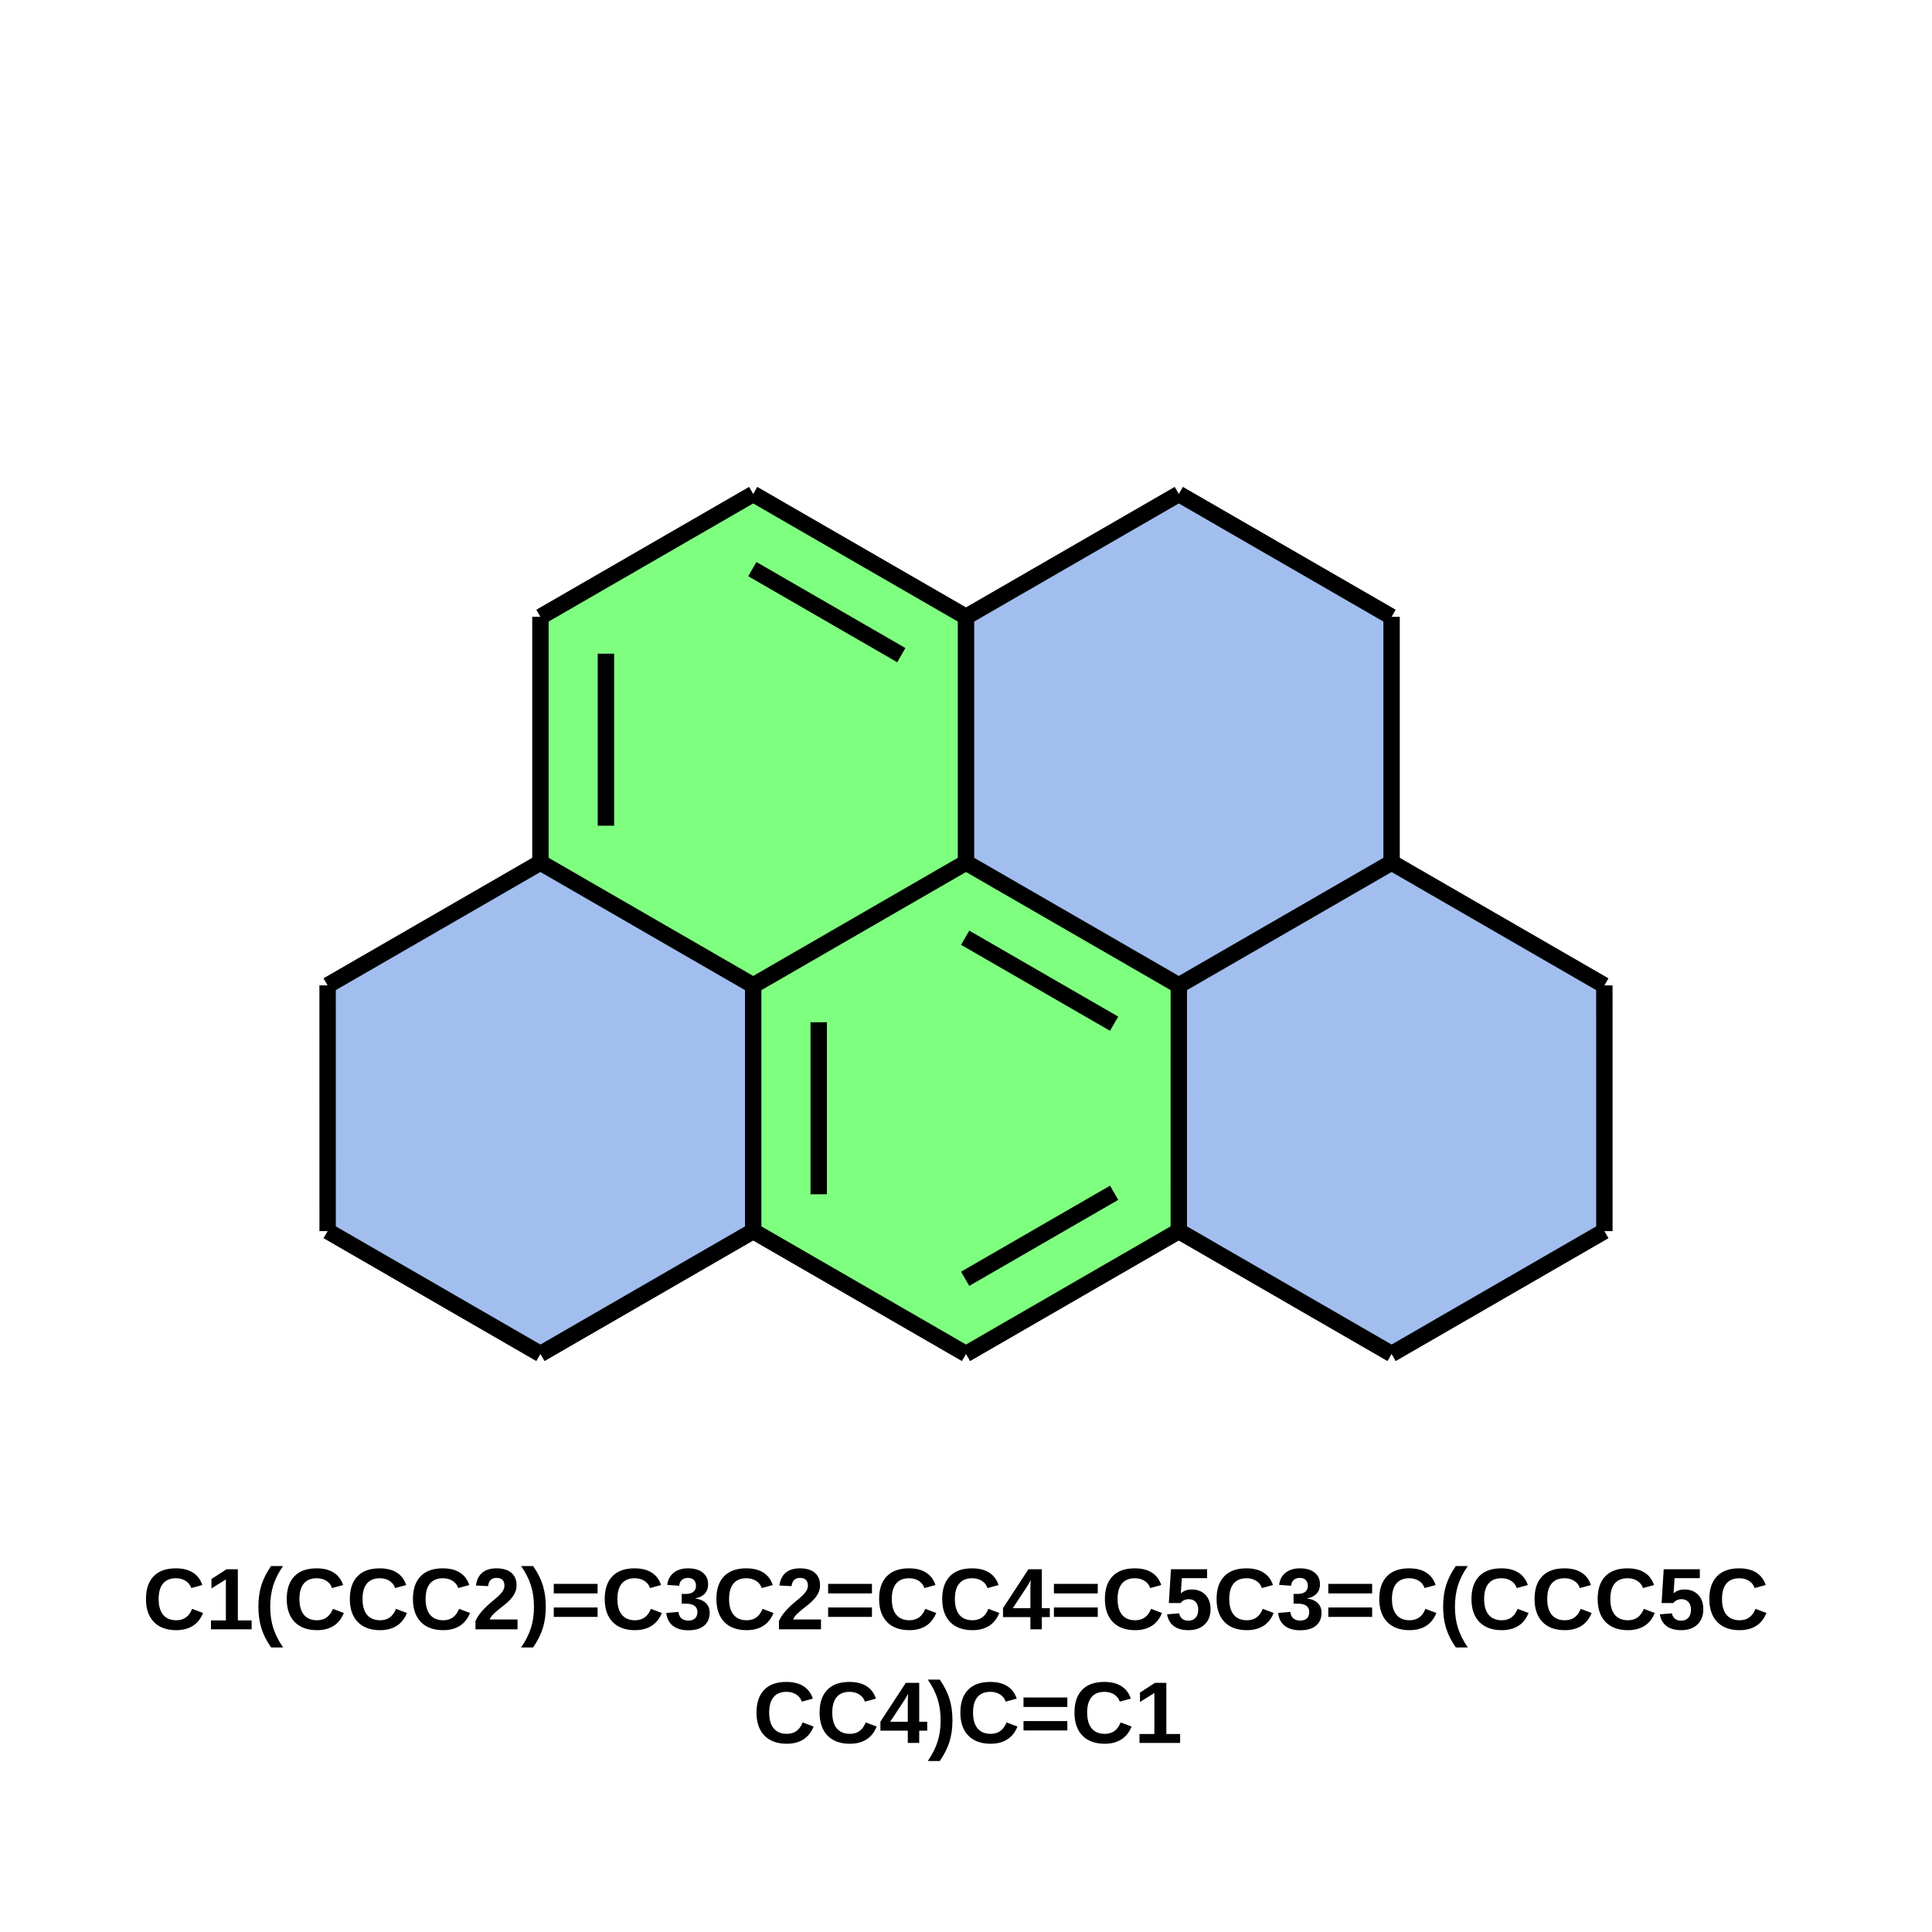
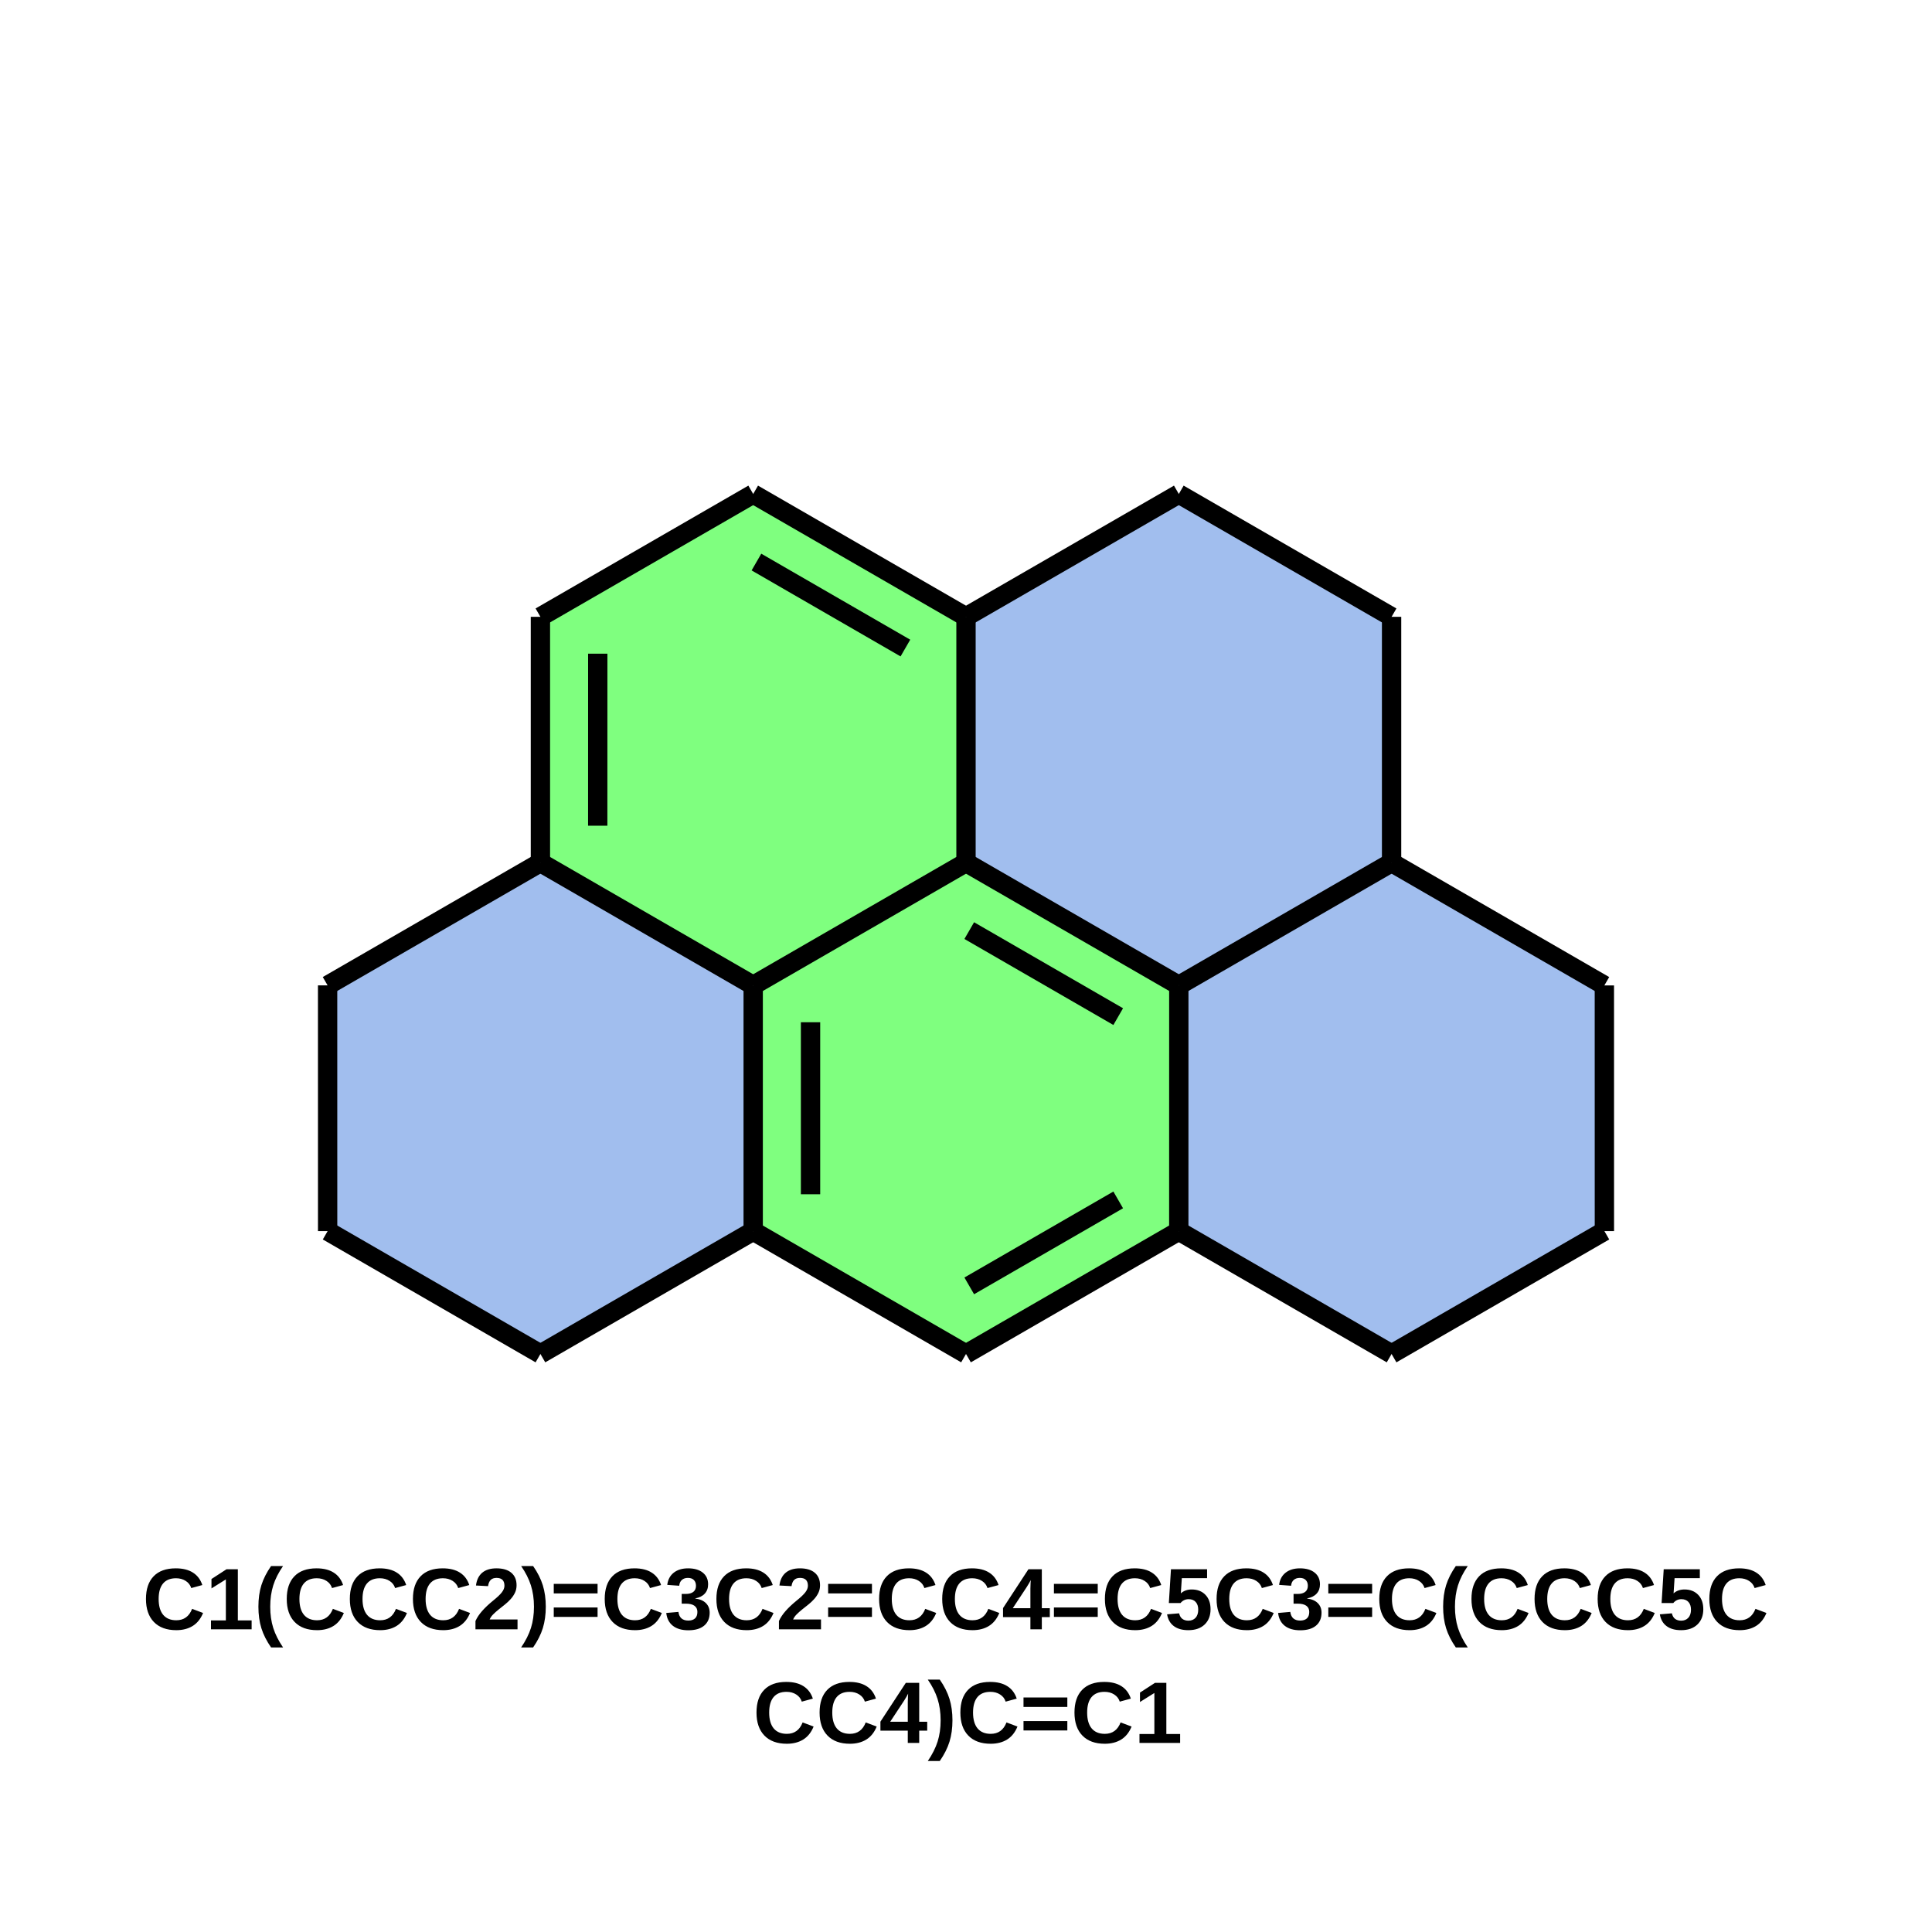
<svg xmlns="http://www.w3.org/2000/svg" class="main-svg" width="600" height="600" style="" viewBox="0 0 600 600">
  <rect x="0" y="0" width="600" height="600" style="fill: rgb(0, 0, 0); fill-opacity: 0;" />
-   <defs id="defs-36b8a2">
+   <defs id="defs-dccfee">
    <g class="clips">
-       <clipPath id="clip36b8a2xyplot" class="plotclip">
+       <clipPath id="clipdccfeexyplot" class="plotclip">
        <rect width="600" height="600" />
      </clipPath>
-       <clipPath class="axesclip" id="clip36b8a2x">
+       <clipPath class="axesclip" id="clipdccfeex">
        <rect x="0" y="0" width="600" height="600" />
      </clipPath>
-       <clipPath class="axesclip" id="clip36b8a2y">
+       <clipPath class="axesclip" id="clipdccfeey">
        <rect x="0" y="0" width="600" height="600" />
      </clipPath>
-       <clipPath class="axesclip" id="clip36b8a2xy">
+       <clipPath class="axesclip" id="clipdccfeexy">
        <rect x="0" y="0" width="600" height="600" />
      </clipPath>
    </g>
    <g class="gradients" />
    <g class="patterns" />
  </defs>
  <g class="bglayer">
    <rect class="bg" x="0" y="0" width="600" height="600" style="fill: rgb(0, 0, 0); fill-opacity: 0; stroke-width: 0;" />
  </g>
  <g class="layer-below">
    <g class="imagelayer" />
    <g class="shapelayer" />
  </g>
  <g class="cartesianlayer">
    <g class="subplot xy">
      <g class="layer-subplot">
        <g class="shapelayer" />
        <g class="imagelayer" />
      </g>
      <g class="minor-gridlayer">
        <g class="x" />
        <g class="y" />
      </g>
      <g class="gridlayer">
        <g class="x" />
        <g class="y" />
      </g>
      <g class="zerolinelayer" />
      <path class="xlines-below crisp" d="M0,0" style="fill: none;" />
      <path class="ylines-below crisp" d="M0,0" style="fill: none;" />
      <g class="overlines-below" />
      <g class="xaxislayer-below" />
      <g class="yaxislayer-below" />
      <g class="overaxes-below" />
-       <g class="plot" transform="" clip-path="url(#clip36b8a2xyplot)">
+       <g class="plot" transform="" clip-path="url(#clipdccfeexyplot)">
        <g class="scatterlayer mlayer">
-           <g class="trace scatter trace864d31" style="stroke-miterlimit: 2; opacity: 1;">
+           <g class="trace scatter tracea3eb22" style="stroke-miterlimit: 2; opacity: 1;">
            <g class="fills">
              <g>
                <path class="js-fill" d="M101.75,382.33L101.74,306.02L167.83,267.87L233.91,306.03L233.91,382.33L167.83,420.49Z" style="fill: rgb(69, 127, 222); fill-opacity: 0.5; stroke-width: 0;" />
              </g>
            </g>
            <g class="errorbars" />
            <g class="lines">
              <path class="js-line" d="M101.75,382.33L101.74,306.02L167.83,267.87L233.91,306.03L233.91,382.33L167.83,420.49" style="vector-effect: non-scaling-stroke; fill: none; stroke: rgb(0, 0, 0); stroke-opacity: 0; stroke-width: 2px; opacity: 1;" />
            </g>
            <g class="points" />
            <g class="text" />
          </g>
-           <g class="trace scatter trace39a6bb" style="stroke-miterlimit: 2; opacity: 1;">
+           <g class="trace scatter tracee42a49" style="stroke-miterlimit: 2; opacity: 1;">
            <g class="fills">
              <g>
                <path class="js-fill" d="M233.91,382.33L233.91,306.03L300,267.87L366.09,306.02L366.08,382.33L300,420.49Z" style="fill: rgb(0, 255, 0); fill-opacity: 0.5; stroke-width: 0;" />
              </g>
            </g>
            <g class="errorbars" />
            <g class="lines">
              <path class="js-line" d="M233.91,382.33L233.91,306.03L300,267.87L366.09,306.02L366.08,382.33L300,420.49" style="vector-effect: non-scaling-stroke; fill: none; stroke: rgb(0, 0, 0); stroke-opacity: 0; stroke-width: 2px; opacity: 1;" />
            </g>
            <g class="points" />
            <g class="text" />
          </g>
-           <g class="trace scatter tracecbe88d" style="stroke-miterlimit: 2; opacity: 1;">
+           <g class="trace scatter traced4ed6d" style="stroke-miterlimit: 2; opacity: 1;">
            <g class="fills">
              <g>
                <path class="js-fill" d="M300,267.87L300,191.56L366.09,153.41L432.17,191.56L432.17,267.87L366.09,306.02Z" style="fill: rgb(69, 127, 222); fill-opacity: 0.5; stroke-width: 0;" />
              </g>
            </g>
            <g class="errorbars" />
            <g class="lines">
              <path class="js-line" d="M300,267.87L300,191.56L366.09,153.41L432.17,191.56L432.17,267.87L366.09,306.02" style="vector-effect: non-scaling-stroke; fill: none; stroke: rgb(0, 0, 0); stroke-opacity: 0; stroke-width: 2px; opacity: 1;" />
            </g>
            <g class="points" />
            <g class="text" />
          </g>
-           <g class="trace scatter tracebcae65" style="stroke-miterlimit: 2; opacity: 1;">
+           <g class="trace scatter trace40b871" style="stroke-miterlimit: 2; opacity: 1;">
            <g class="fills">
              <g>
                <path class="js-fill" d="M432.17,420.49L366.08,382.33L366.09,306.02L432.17,267.87L498.25,306.03L498.26,382.33Z" style="fill: rgb(69, 127, 222); fill-opacity: 0.5; stroke-width: 0;" />
              </g>
            </g>
            <g class="errorbars" />
            <g class="lines">
              <path class="js-line" d="M432.17,420.49L366.08,382.33L366.09,306.02L432.17,267.87L498.25,306.03L498.26,382.33" style="vector-effect: non-scaling-stroke; fill: none; stroke: rgb(0, 0, 0); stroke-opacity: 0; stroke-width: 2px; opacity: 1;" />
            </g>
            <g class="points" />
            <g class="text" />
          </g>
-           <g class="trace scatter trace79d8cb" style="stroke-miterlimit: 2; opacity: 1;">
+           <g class="trace scatter tracee68ef8" style="stroke-miterlimit: 2; opacity: 1;">
            <g class="fills">
              <g>
                <path class="js-fill" d="M233.91,306.03L167.83,267.87L167.83,191.56L233.91,153.41L300,191.56L300,267.87Z" style="fill: rgb(0, 255, 0); fill-opacity: 0.5; stroke-width: 0;" />
              </g>
            </g>
            <g class="errorbars" />
            <g class="lines">
              <path class="js-line" d="M233.91,306.03L167.83,267.87L167.83,191.56L233.91,153.41L300,191.56L300,267.87" style="vector-effect: non-scaling-stroke; fill: none; stroke: rgb(0, 0, 0); stroke-opacity: 0; stroke-width: 2px; opacity: 1;" />
            </g>
            <g class="points" />
            <g class="text" />
          </g>
-           <g class="trace scatter trace7cd82c" style="stroke-miterlimit: 2; opacity: 1;">
-             <g class="fills" />
-             <g class="errorbars" />
-             <g class="lines">
-               <path class="js-line" d="M167.83,267.87L101.74,306.02" style="vector-effect: non-scaling-stroke; fill: none; stroke: rgb(0, 0, 0); stroke-opacity: 1; stroke-width: 5.087px; opacity: 1;" />
-             </g>
-             <g class="points" />
-             <g class="text" />
-           </g>
-           <g class="trace scatter trace080136" style="stroke-miterlimit: 2; opacity: 1;">
-             <g class="fills" />
-             <g class="errorbars" />
-             <g class="lines">
-               <path class="js-line" d="M101.74,306.02L101.75,382.33" style="vector-effect: non-scaling-stroke; fill: none; stroke: rgb(0, 0, 0); stroke-opacity: 1; stroke-width: 5.087px; opacity: 1;" />
-             </g>
-             <g class="points" />
-             <g class="text" />
-           </g>
-           <g class="trace scatter trace796f2e" style="stroke-miterlimit: 2; opacity: 1;">
-             <g class="fills" />
-             <g class="errorbars" />
-             <g class="lines">
-               <path class="js-line" d="M101.75,382.33L167.83,420.49" style="vector-effect: non-scaling-stroke; fill: none; stroke: rgb(0, 0, 0); stroke-opacity: 1; stroke-width: 5.087px; opacity: 1;" />
-             </g>
-             <g class="points" />
-             <g class="text" />
-           </g>
-           <g class="trace scatter trace466ad9" style="stroke-miterlimit: 2; opacity: 1;">
-             <g class="fills" />
-             <g class="errorbars" />
-             <g class="lines">
-               <path class="js-line" d="M167.83,267.87L233.91,306.03" style="vector-effect: non-scaling-stroke; fill: none; stroke: rgb(0, 0, 0); stroke-opacity: 1; stroke-width: 5.087px; opacity: 1;" />
-             </g>
-             <g class="points" />
-             <g class="text" />
-           </g>
-           <g class="trace scatter tracebcc180" style="stroke-miterlimit: 2; opacity: 1;">
-             <g class="fills" />
-             <g class="errorbars" />
-             <g class="lines">
-               <path class="js-line" d="M233.91,306.03L233.91,382.33" style="vector-effect: non-scaling-stroke; fill: none; stroke: rgb(0, 0, 0); stroke-opacity: 1; stroke-width: 5.087px; opacity: 1;" />
-             </g>
-             <g class="points" />
-             <g class="text" />
-           </g>
-           <g class="trace scatter trace822cd4" style="stroke-miterlimit: 2; opacity: 1;">
-             <g class="fills" />
-             <g class="errorbars" />
-             <g class="lines">
-               <path class="js-line" d="M254.26,317.47L254.26,370.89" style="vector-effect: non-scaling-stroke; fill: none; stroke: rgb(0, 0, 0); stroke-opacity: 1; stroke-width: 5.087px; opacity: 1;" />
-             </g>
-             <g class="points" />
-             <g class="text" />
-           </g>
-           <g class="trace scatter trace3d6397" style="stroke-miterlimit: 2; opacity: 1;">
-             <g class="fills" />
-             <g class="errorbars" />
-             <g class="lines">
-               <path class="js-line" d="M233.91,382.33L300,420.49" style="vector-effect: non-scaling-stroke; fill: none; stroke: rgb(0, 0, 0); stroke-opacity: 1; stroke-width: 5.087px; opacity: 1;" />
-             </g>
-             <g class="points" />
-             <g class="text" />
-           </g>
-           <g class="trace scatter tracea7637a" style="stroke-miterlimit: 2; opacity: 1;">
-             <g class="fills" />
-             <g class="errorbars" />
-             <g class="lines">
-               <path class="js-line" d="M300,420.49L366.08,382.33" style="vector-effect: non-scaling-stroke; fill: none; stroke: rgb(0, 0, 0); stroke-opacity: 1; stroke-width: 5.087px; opacity: 1;" />
-             </g>
-             <g class="points" />
-             <g class="text" />
-           </g>
-           <g class="trace scatter trace8c3da1" style="stroke-miterlimit: 2; opacity: 1;">
-             <g class="fills" />
-             <g class="errorbars" />
-             <g class="lines">
-               <path class="js-line" d="M299.74,397.14L346,370.43" style="vector-effect: non-scaling-stroke; fill: none; stroke: rgb(0, 0, 0); stroke-opacity: 1; stroke-width: 5.087px; opacity: 1;" />
-             </g>
-             <g class="points" />
-             <g class="text" />
-           </g>
-           <g class="trace scatter trace539685" style="stroke-miterlimit: 2; opacity: 1;">
-             <g class="fills" />
-             <g class="errorbars" />
-             <g class="lines">
-               <path class="js-line" d="M366.08,382.33L366.09,306.02" style="vector-effect: non-scaling-stroke; fill: none; stroke: rgb(0, 0, 0); stroke-opacity: 1; stroke-width: 5.087px; opacity: 1;" />
-             </g>
-             <g class="points" />
-             <g class="text" />
-           </g>
-           <g class="trace scatter tracef2b761" style="stroke-miterlimit: 2; opacity: 1;">
-             <g class="fills" />
-             <g class="errorbars" />
-             <g class="lines">
-               <path class="js-line" d="M366.09,306.02L300,267.87" style="vector-effect: non-scaling-stroke; fill: none; stroke: rgb(0, 0, 0); stroke-opacity: 1; stroke-width: 5.087px; opacity: 1;" />
-             </g>
-             <g class="points" />
-             <g class="text" />
-           </g>
-           <g class="trace scatter tracead2542" style="stroke-miterlimit: 2; opacity: 1;">
-             <g class="fills" />
-             <g class="errorbars" />
-             <g class="lines">
-               <path class="js-line" d="M346,317.92L299.74,291.22" style="vector-effect: non-scaling-stroke; fill: none; stroke: rgb(0, 0, 0); stroke-opacity: 1; stroke-width: 5.087px; opacity: 1;" />
-             </g>
-             <g class="points" />
-             <g class="text" />
-           </g>
-           <g class="trace scatter tracef1f3b1" style="stroke-miterlimit: 2; opacity: 1;">
-             <g class="fills" />
-             <g class="errorbars" />
-             <g class="lines">
-               <path class="js-line" d="M300,267.87L300,191.56" style="vector-effect: non-scaling-stroke; fill: none; stroke: rgb(0, 0, 0); stroke-opacity: 1; stroke-width: 5.087px; opacity: 1;" />
-             </g>
-             <g class="points" />
-             <g class="text" />
-           </g>
-           <g class="trace scatter tracec14fc0" style="stroke-miterlimit: 2; opacity: 1;">
-             <g class="fills" />
-             <g class="errorbars" />
-             <g class="lines">
-               <path class="js-line" d="M300,191.56L366.09,153.41" style="vector-effect: non-scaling-stroke; fill: none; stroke: rgb(0, 0, 0); stroke-opacity: 1; stroke-width: 5.087px; opacity: 1;" />
-             </g>
-             <g class="points" />
-             <g class="text" />
-           </g>
-           <g class="trace scatter trace25f6c9" style="stroke-miterlimit: 2; opacity: 1;">
-             <g class="fills" />
-             <g class="errorbars" />
-             <g class="lines">
-               <path class="js-line" d="M366.09,153.41L432.17,191.56" style="vector-effect: non-scaling-stroke; fill: none; stroke: rgb(0, 0, 0); stroke-opacity: 1; stroke-width: 5.087px; opacity: 1;" />
-             </g>
-             <g class="points" />
-             <g class="text" />
-           </g>
-           <g class="trace scatter tracec6745f" style="stroke-miterlimit: 2; opacity: 1;">
-             <g class="fills" />
-             <g class="errorbars" />
-             <g class="lines">
-               <path class="js-line" d="M432.17,191.56L432.17,267.87" style="vector-effect: non-scaling-stroke; fill: none; stroke: rgb(0, 0, 0); stroke-opacity: 1; stroke-width: 5.087px; opacity: 1;" />
-             </g>
-             <g class="points" />
-             <g class="text" />
-           </g>
-           <g class="trace scatter traceb9646f" style="stroke-miterlimit: 2; opacity: 1;">
-             <g class="fills" />
-             <g class="errorbars" />
-             <g class="lines">
-               <path class="js-line" d="M432.17,267.87L498.25,306.03" style="vector-effect: non-scaling-stroke; fill: none; stroke: rgb(0, 0, 0); stroke-opacity: 1; stroke-width: 5.087px; opacity: 1;" />
-             </g>
-             <g class="points" />
-             <g class="text" />
-           </g>
-           <g class="trace scatter trace102fb8" style="stroke-miterlimit: 2; opacity: 1;">
-             <g class="fills" />
-             <g class="errorbars" />
-             <g class="lines">
-               <path class="js-line" d="M498.25,306.03L498.26,382.33" style="vector-effect: non-scaling-stroke; fill: none; stroke: rgb(0, 0, 0); stroke-opacity: 1; stroke-width: 5.087px; opacity: 1;" />
-             </g>
-             <g class="points" />
-             <g class="text" />
-           </g>
-           <g class="trace scatter trace95dc3f" style="stroke-miterlimit: 2; opacity: 1;">
-             <g class="fills" />
-             <g class="errorbars" />
-             <g class="lines">
-               <path class="js-line" d="M498.26,382.33L432.17,420.49" style="vector-effect: non-scaling-stroke; fill: none; stroke: rgb(0, 0, 0); stroke-opacity: 1; stroke-width: 5.087px; opacity: 1;" />
-             </g>
-             <g class="points" />
-             <g class="text" />
-           </g>
-           <g class="trace scatter trace0a5d56" style="stroke-miterlimit: 2; opacity: 1;">
-             <g class="fills" />
-             <g class="errorbars" />
-             <g class="lines">
-               <path class="js-line" d="M300,191.56L233.91,153.41" style="vector-effect: non-scaling-stroke; fill: none; stroke: rgb(0, 0, 0); stroke-opacity: 1; stroke-width: 5.087px; opacity: 1;" />
-             </g>
-             <g class="points" />
-             <g class="text" />
-           </g>
-           <g class="trace scatter tracefcbca7" style="stroke-miterlimit: 2; opacity: 1;">
-             <g class="fills" />
-             <g class="errorbars" />
-             <g class="lines">
-               <path class="js-line" d="M279.91,203.46L233.65,176.75" style="vector-effect: non-scaling-stroke; fill: none; stroke: rgb(0, 0, 0); stroke-opacity: 1; stroke-width: 5.087px; opacity: 1;" />
-             </g>
-             <g class="points" />
-             <g class="text" />
-           </g>
-           <g class="trace scatter trace5fb3b9" style="stroke-miterlimit: 2; opacity: 1;">
-             <g class="fills" />
-             <g class="errorbars" />
-             <g class="lines">
-               <path class="js-line" d="M233.91,153.41L167.83,191.56" style="vector-effect: non-scaling-stroke; fill: none; stroke: rgb(0, 0, 0); stroke-opacity: 1; stroke-width: 5.087px; opacity: 1;" />
-             </g>
-             <g class="points" />
-             <g class="text" />
-           </g>
-           <g class="trace scatter tracee05559" style="stroke-miterlimit: 2; opacity: 1;">
-             <g class="fills" />
-             <g class="errorbars" />
-             <g class="lines">
-               <path class="js-line" d="M167.83,191.56L167.83,267.87" style="vector-effect: non-scaling-stroke; fill: none; stroke: rgb(0, 0, 0); stroke-opacity: 1; stroke-width: 5.087px; opacity: 1;" />
-             </g>
-             <g class="points" />
-             <g class="text" />
-           </g>
-           <g class="trace scatter trace60a901" style="stroke-miterlimit: 2; opacity: 1;">
-             <g class="fills" />
-             <g class="errorbars" />
-             <g class="lines">
-               <path class="js-line" d="M188.18,203.01L188.18,256.43" style="vector-effect: non-scaling-stroke; fill: none; stroke: rgb(0, 0, 0); stroke-opacity: 1; stroke-width: 5.087px; opacity: 1;" />
-             </g>
-             <g class="points" />
-             <g class="text" />
-           </g>
-           <g class="trace scatter trace2d3cc2" style="stroke-miterlimit: 2; opacity: 1;">
-             <g class="fills" />
-             <g class="errorbars" />
-             <g class="lines">
-               <path class="js-line" d="M233.91,382.33L167.83,420.49" style="vector-effect: non-scaling-stroke; fill: none; stroke: rgb(0, 0, 0); stroke-opacity: 1; stroke-width: 5.087px; opacity: 1;" />
-             </g>
-             <g class="points" />
-             <g class="text" />
-           </g>
-           <g class="trace scatter tracec02217" style="stroke-miterlimit: 2; opacity: 1;">
-             <g class="fills" />
-             <g class="errorbars" />
-             <g class="lines">
-               <path class="js-line" d="M300,267.87L233.91,306.03" style="vector-effect: non-scaling-stroke; fill: none; stroke: rgb(0, 0, 0); stroke-opacity: 1; stroke-width: 5.087px; opacity: 1;" />
-             </g>
-             <g class="points" />
-             <g class="text" />
-           </g>
-           <g class="trace scatter trace8007bd" style="stroke-miterlimit: 2; opacity: 1;">
-             <g class="fills" />
-             <g class="errorbars" />
-             <g class="lines">
-               <path class="js-line" d="M432.17,420.49L366.08,382.33" style="vector-effect: non-scaling-stroke; fill: none; stroke: rgb(0, 0, 0); stroke-opacity: 1; stroke-width: 5.087px; opacity: 1;" />
-             </g>
-             <g class="points" />
-             <g class="text" />
-           </g>
-           <g class="trace scatter traced4a63e" style="stroke-miterlimit: 2; opacity: 1;">
-             <g class="fills" />
-             <g class="errorbars" />
-             <g class="lines">
-               <path class="js-line" d="M432.17,267.87L366.09,306.02" style="vector-effect: non-scaling-stroke; fill: none; stroke: rgb(0, 0, 0); stroke-opacity: 1; stroke-width: 5.087px; opacity: 1;" />
+           <g class="trace scatter tracebd02fc" style="stroke-miterlimit: 2; opacity: 1;">
+             <g class="fills" />
+             <g class="errorbars" />
+             <g class="lines">
+               <path class="js-line" d="M167.83,267.87L101.74,306.02" style="vector-effect: non-scaling-stroke; fill: none; stroke: rgb(0, 0, 0); stroke-opacity: 1; stroke-width: 6px; opacity: 1;" />
+             </g>
+             <g class="points" />
+             <g class="text" />
+           </g>
+           <g class="trace scatter traceb71d7d" style="stroke-miterlimit: 2; opacity: 1;">
+             <g class="fills" />
+             <g class="errorbars" />
+             <g class="lines">
+               <path class="js-line" d="M101.74,306.02L101.75,382.33" style="vector-effect: non-scaling-stroke; fill: none; stroke: rgb(0, 0, 0); stroke-opacity: 1; stroke-width: 6px; opacity: 1;" />
+             </g>
+             <g class="points" />
+             <g class="text" />
+           </g>
+           <g class="trace scatter trace6ffe98" style="stroke-miterlimit: 2; opacity: 1;">
+             <g class="fills" />
+             <g class="errorbars" />
+             <g class="lines">
+               <path class="js-line" d="M101.75,382.33L167.83,420.49" style="vector-effect: non-scaling-stroke; fill: none; stroke: rgb(0, 0, 0); stroke-opacity: 1; stroke-width: 6px; opacity: 1;" />
+             </g>
+             <g class="points" />
+             <g class="text" />
+           </g>
+           <g class="trace scatter trace5115e5" style="stroke-miterlimit: 2; opacity: 1;">
+             <g class="fills" />
+             <g class="errorbars" />
+             <g class="lines">
+               <path class="js-line" d="M167.83,267.87L233.91,306.03" style="vector-effect: non-scaling-stroke; fill: none; stroke: rgb(0, 0, 0); stroke-opacity: 1; stroke-width: 6px; opacity: 1;" />
+             </g>
+             <g class="points" />
+             <g class="text" />
+           </g>
+           <g class="trace scatter traced6200d" style="stroke-miterlimit: 2; opacity: 1;">
+             <g class="fills" />
+             <g class="errorbars" />
+             <g class="lines">
+               <path class="js-line" d="M233.91,306.03L233.91,382.33" style="vector-effect: non-scaling-stroke; fill: none; stroke: rgb(0, 0, 0); stroke-opacity: 1; stroke-width: 6px; opacity: 1;" />
+             </g>
+             <g class="points" />
+             <g class="text" />
+           </g>
+           <g class="trace scatter trace6147ce" style="stroke-miterlimit: 2; opacity: 1;">
+             <g class="fills" />
+             <g class="errorbars" />
+             <g class="lines">
+               <path class="js-line" d="M251.72,317.47L251.72,370.89" style="vector-effect: non-scaling-stroke; fill: none; stroke: rgb(0, 0, 0); stroke-opacity: 1; stroke-width: 6px; opacity: 1;" />
+             </g>
+             <g class="points" />
+             <g class="text" />
+           </g>
+           <g class="trace scatter trace00f8b0" style="stroke-miterlimit: 2; opacity: 1;">
+             <g class="fills" />
+             <g class="errorbars" />
+             <g class="lines">
+               <path class="js-line" d="M233.91,382.33L300,420.49" style="vector-effect: non-scaling-stroke; fill: none; stroke: rgb(0, 0, 0); stroke-opacity: 1; stroke-width: 6px; opacity: 1;" />
+             </g>
+             <g class="points" />
+             <g class="text" />
+           </g>
+           <g class="trace scatter tracefaba56" style="stroke-miterlimit: 2; opacity: 1;">
+             <g class="fills" />
+             <g class="errorbars" />
+             <g class="lines">
+               <path class="js-line" d="M300,420.49L366.08,382.33" style="vector-effect: non-scaling-stroke; fill: none; stroke: rgb(0, 0, 0); stroke-opacity: 1; stroke-width: 6px; opacity: 1;" />
+             </g>
+             <g class="points" />
+             <g class="text" />
+           </g>
+           <g class="trace scatter trace78ad77" style="stroke-miterlimit: 2; opacity: 1;">
+             <g class="fills" />
+             <g class="errorbars" />
+             <g class="lines">
+               <path class="js-line" d="M301.01,399.34L347.27,372.64" style="vector-effect: non-scaling-stroke; fill: none; stroke: rgb(0, 0, 0); stroke-opacity: 1; stroke-width: 6px; opacity: 1;" />
+             </g>
+             <g class="points" />
+             <g class="text" />
+           </g>
+           <g class="trace scatter trace7b2f3a" style="stroke-miterlimit: 2; opacity: 1;">
+             <g class="fills" />
+             <g class="errorbars" />
+             <g class="lines">
+               <path class="js-line" d="M366.08,382.33L366.09,306.02" style="vector-effect: non-scaling-stroke; fill: none; stroke: rgb(0, 0, 0); stroke-opacity: 1; stroke-width: 6px; opacity: 1;" />
+             </g>
+             <g class="points" />
+             <g class="text" />
+           </g>
+           <g class="trace scatter traceeb35c9" style="stroke-miterlimit: 2; opacity: 1;">
+             <g class="fills" />
+             <g class="errorbars" />
+             <g class="lines">
+               <path class="js-line" d="M366.09,306.02L300,267.87" style="vector-effect: non-scaling-stroke; fill: none; stroke: rgb(0, 0, 0); stroke-opacity: 1; stroke-width: 6px; opacity: 1;" />
+             </g>
+             <g class="points" />
+             <g class="text" />
+           </g>
+           <g class="trace scatter trace44a809" style="stroke-miterlimit: 2; opacity: 1;">
+             <g class="fills" />
+             <g class="errorbars" />
+             <g class="lines">
+               <path class="js-line" d="M347.27,315.72L301.01,289.01" style="vector-effect: non-scaling-stroke; fill: none; stroke: rgb(0, 0, 0); stroke-opacity: 1; stroke-width: 6px; opacity: 1;" />
+             </g>
+             <g class="points" />
+             <g class="text" />
+           </g>
+           <g class="trace scatter trace5bdc2f" style="stroke-miterlimit: 2; opacity: 1;">
+             <g class="fills" />
+             <g class="errorbars" />
+             <g class="lines">
+               <path class="js-line" d="M300,267.87L300,191.56" style="vector-effect: non-scaling-stroke; fill: none; stroke: rgb(0, 0, 0); stroke-opacity: 1; stroke-width: 6px; opacity: 1;" />
+             </g>
+             <g class="points" />
+             <g class="text" />
+           </g>
+           <g class="trace scatter trace9731d9" style="stroke-miterlimit: 2; opacity: 1;">
+             <g class="fills" />
+             <g class="errorbars" />
+             <g class="lines">
+               <path class="js-line" d="M300,191.56L366.09,153.41" style="vector-effect: non-scaling-stroke; fill: none; stroke: rgb(0, 0, 0); stroke-opacity: 1; stroke-width: 6px; opacity: 1;" />
+             </g>
+             <g class="points" />
+             <g class="text" />
+           </g>
+           <g class="trace scatter trace5629ca" style="stroke-miterlimit: 2; opacity: 1;">
+             <g class="fills" />
+             <g class="errorbars" />
+             <g class="lines">
+               <path class="js-line" d="M366.09,153.41L432.17,191.56" style="vector-effect: non-scaling-stroke; fill: none; stroke: rgb(0, 0, 0); stroke-opacity: 1; stroke-width: 6px; opacity: 1;" />
+             </g>
+             <g class="points" />
+             <g class="text" />
+           </g>
+           <g class="trace scatter trace18950d" style="stroke-miterlimit: 2; opacity: 1;">
+             <g class="fills" />
+             <g class="errorbars" />
+             <g class="lines">
+               <path class="js-line" d="M432.17,191.56L432.17,267.87" style="vector-effect: non-scaling-stroke; fill: none; stroke: rgb(0, 0, 0); stroke-opacity: 1; stroke-width: 6px; opacity: 1;" />
+             </g>
+             <g class="points" />
+             <g class="text" />
+           </g>
+           <g class="trace scatter tracebac87d" style="stroke-miterlimit: 2; opacity: 1;">
+             <g class="fills" />
+             <g class="errorbars" />
+             <g class="lines">
+               <path class="js-line" d="M432.17,267.87L498.25,306.03" style="vector-effect: non-scaling-stroke; fill: none; stroke: rgb(0, 0, 0); stroke-opacity: 1; stroke-width: 6px; opacity: 1;" />
+             </g>
+             <g class="points" />
+             <g class="text" />
+           </g>
+           <g class="trace scatter trace6f37a7" style="stroke-miterlimit: 2; opacity: 1;">
+             <g class="fills" />
+             <g class="errorbars" />
+             <g class="lines">
+               <path class="js-line" d="M498.25,306.03L498.26,382.33" style="vector-effect: non-scaling-stroke; fill: none; stroke: rgb(0, 0, 0); stroke-opacity: 1; stroke-width: 6px; opacity: 1;" />
+             </g>
+             <g class="points" />
+             <g class="text" />
+           </g>
+           <g class="trace scatter traceaf500e" style="stroke-miterlimit: 2; opacity: 1;">
+             <g class="fills" />
+             <g class="errorbars" />
+             <g class="lines">
+               <path class="js-line" d="M498.26,382.33L432.17,420.49" style="vector-effect: non-scaling-stroke; fill: none; stroke: rgb(0, 0, 0); stroke-opacity: 1; stroke-width: 6px; opacity: 1;" />
+             </g>
+             <g class="points" />
+             <g class="text" />
+           </g>
+           <g class="trace scatter tracec33b42" style="stroke-miterlimit: 2; opacity: 1;">
+             <g class="fills" />
+             <g class="errorbars" />
+             <g class="lines">
+               <path class="js-line" d="M300,191.56L233.91,153.41" style="vector-effect: non-scaling-stroke; fill: none; stroke: rgb(0, 0, 0); stroke-opacity: 1; stroke-width: 6px; opacity: 1;" />
+             </g>
+             <g class="points" />
+             <g class="text" />
+           </g>
+           <g class="trace scatter tracebf2989" style="stroke-miterlimit: 2; opacity: 1;">
+             <g class="fills" />
+             <g class="errorbars" />
+             <g class="lines">
+               <path class="js-line" d="M281.18,201.26L234.92,174.55" style="vector-effect: non-scaling-stroke; fill: none; stroke: rgb(0, 0, 0); stroke-opacity: 1; stroke-width: 6px; opacity: 1;" />
+             </g>
+             <g class="points" />
+             <g class="text" />
+           </g>
+           <g class="trace scatter trace344355" style="stroke-miterlimit: 2; opacity: 1;">
+             <g class="fills" />
+             <g class="errorbars" />
+             <g class="lines">
+               <path class="js-line" d="M233.91,153.41L167.83,191.56" style="vector-effect: non-scaling-stroke; fill: none; stroke: rgb(0, 0, 0); stroke-opacity: 1; stroke-width: 6px; opacity: 1;" />
+             </g>
+             <g class="points" />
+             <g class="text" />
+           </g>
+           <g class="trace scatter trace59fb04" style="stroke-miterlimit: 2; opacity: 1;">
+             <g class="fills" />
+             <g class="errorbars" />
+             <g class="lines">
+               <path class="js-line" d="M167.83,191.56L167.83,267.87" style="vector-effect: non-scaling-stroke; fill: none; stroke: rgb(0, 0, 0); stroke-opacity: 1; stroke-width: 6px; opacity: 1;" />
+             </g>
+             <g class="points" />
+             <g class="text" />
+           </g>
+           <g class="trace scatter traced86978" style="stroke-miterlimit: 2; opacity: 1;">
+             <g class="fills" />
+             <g class="errorbars" />
+             <g class="lines">
+               <path class="js-line" d="M185.64,203.01L185.63,256.43" style="vector-effect: non-scaling-stroke; fill: none; stroke: rgb(0, 0, 0); stroke-opacity: 1; stroke-width: 6px; opacity: 1;" />
+             </g>
+             <g class="points" />
+             <g class="text" />
+           </g>
+           <g class="trace scatter tracee60cfa" style="stroke-miterlimit: 2; opacity: 1;">
+             <g class="fills" />
+             <g class="errorbars" />
+             <g class="lines">
+               <path class="js-line" d="M233.91,382.33L167.83,420.49" style="vector-effect: non-scaling-stroke; fill: none; stroke: rgb(0, 0, 0); stroke-opacity: 1; stroke-width: 6px; opacity: 1;" />
+             </g>
+             <g class="points" />
+             <g class="text" />
+           </g>
+           <g class="trace scatter tracea2f74b" style="stroke-miterlimit: 2; opacity: 1;">
+             <g class="fills" />
+             <g class="errorbars" />
+             <g class="lines">
+               <path class="js-line" d="M300,267.87L233.91,306.03" style="vector-effect: non-scaling-stroke; fill: none; stroke: rgb(0, 0, 0); stroke-opacity: 1; stroke-width: 6px; opacity: 1;" />
+             </g>
+             <g class="points" />
+             <g class="text" />
+           </g>
+           <g class="trace scatter trace269d21" style="stroke-miterlimit: 2; opacity: 1;">
+             <g class="fills" />
+             <g class="errorbars" />
+             <g class="lines">
+               <path class="js-line" d="M432.17,420.49L366.08,382.33" style="vector-effect: non-scaling-stroke; fill: none; stroke: rgb(0, 0, 0); stroke-opacity: 1; stroke-width: 6px; opacity: 1;" />
+             </g>
+             <g class="points" />
+             <g class="text" />
+           </g>
+           <g class="trace scatter traceca53fa" style="stroke-miterlimit: 2; opacity: 1;">
+             <g class="fills" />
+             <g class="errorbars" />
+             <g class="lines">
+               <path class="js-line" d="M432.17,267.87L366.09,306.02" style="vector-effect: non-scaling-stroke; fill: none; stroke: rgb(0, 0, 0); stroke-opacity: 1; stroke-width: 6px; opacity: 1;" />
            </g>
            <g class="points" />
            <g class="text" />
          </g>
        </g>
      </g>
      <g class="overplot" />
      <path class="xlines-above" />
      <path class="ylines-above" />
      <g class="overlines-above" />
      <g class="xaxislayer-above" />
      <g class="yaxislayer-above" />
      <g class="overaxes-above" />
    </g>
  </g>
  <g class="polarlayer" />
  <g class="smithlayer" />
  <g class="ternarylayer" />
  <g class="geolayer" />
  <g class="funnelarealayer" />
  <g class="pielayer" />
  <g class="iciclelayer" />
  <g class="treemaplayer" />
  <g class="sunburstlayer" />
  <g class="glimages" />
-   <defs id="topdefs-36b8a2">
+   <defs id="topdefs-dccfee">
    <g class="clips" />
  </defs>
  <g class="layer-above">
    <g class="imagelayer" />
    <g class="shapelayer" />
  </g>
  <g class="infolayer">
    <g class="g-gtitle" />
    <g class="annotation" data-index="0" style="opacity: 1;">
      <g class="annotation-text-g" transform="rotate(0,300,514.49)">
        <g class="cursor-pointer" transform="translate(46,479)">
          <rect class="bg" x="0.5" y="0.5" width="508" height="69" style="stroke-width: 1px; stroke: rgb(0, 0, 0); stroke-opacity: 0; fill: rgb(0, 0, 0); fill-opacity: 0;" />
          <text class="annotation-text" text-anchor="middle" x="254.547" y="27" style="font-family: Arial; font-size: 27.132px; fill: rgb(0, 0, 0); fill-opacity: 1; white-space: pre;">
            <tspan class="line" dy="0em" x="254.547" y="27">
              <tspan style="font-weight:bold">C1(CCC2)=C3C2=CC4=C5C3=C(CCC5C</tspan>
            </tspan>
            <tspan class="line" dy="1.3em" x="254.547" y="27">
              <tspan style="font-weight:bold">CC4)C=C1</tspan>
            </tspan>
          </text>
        </g>
      </g>
    </g>
  </g>
</svg>
